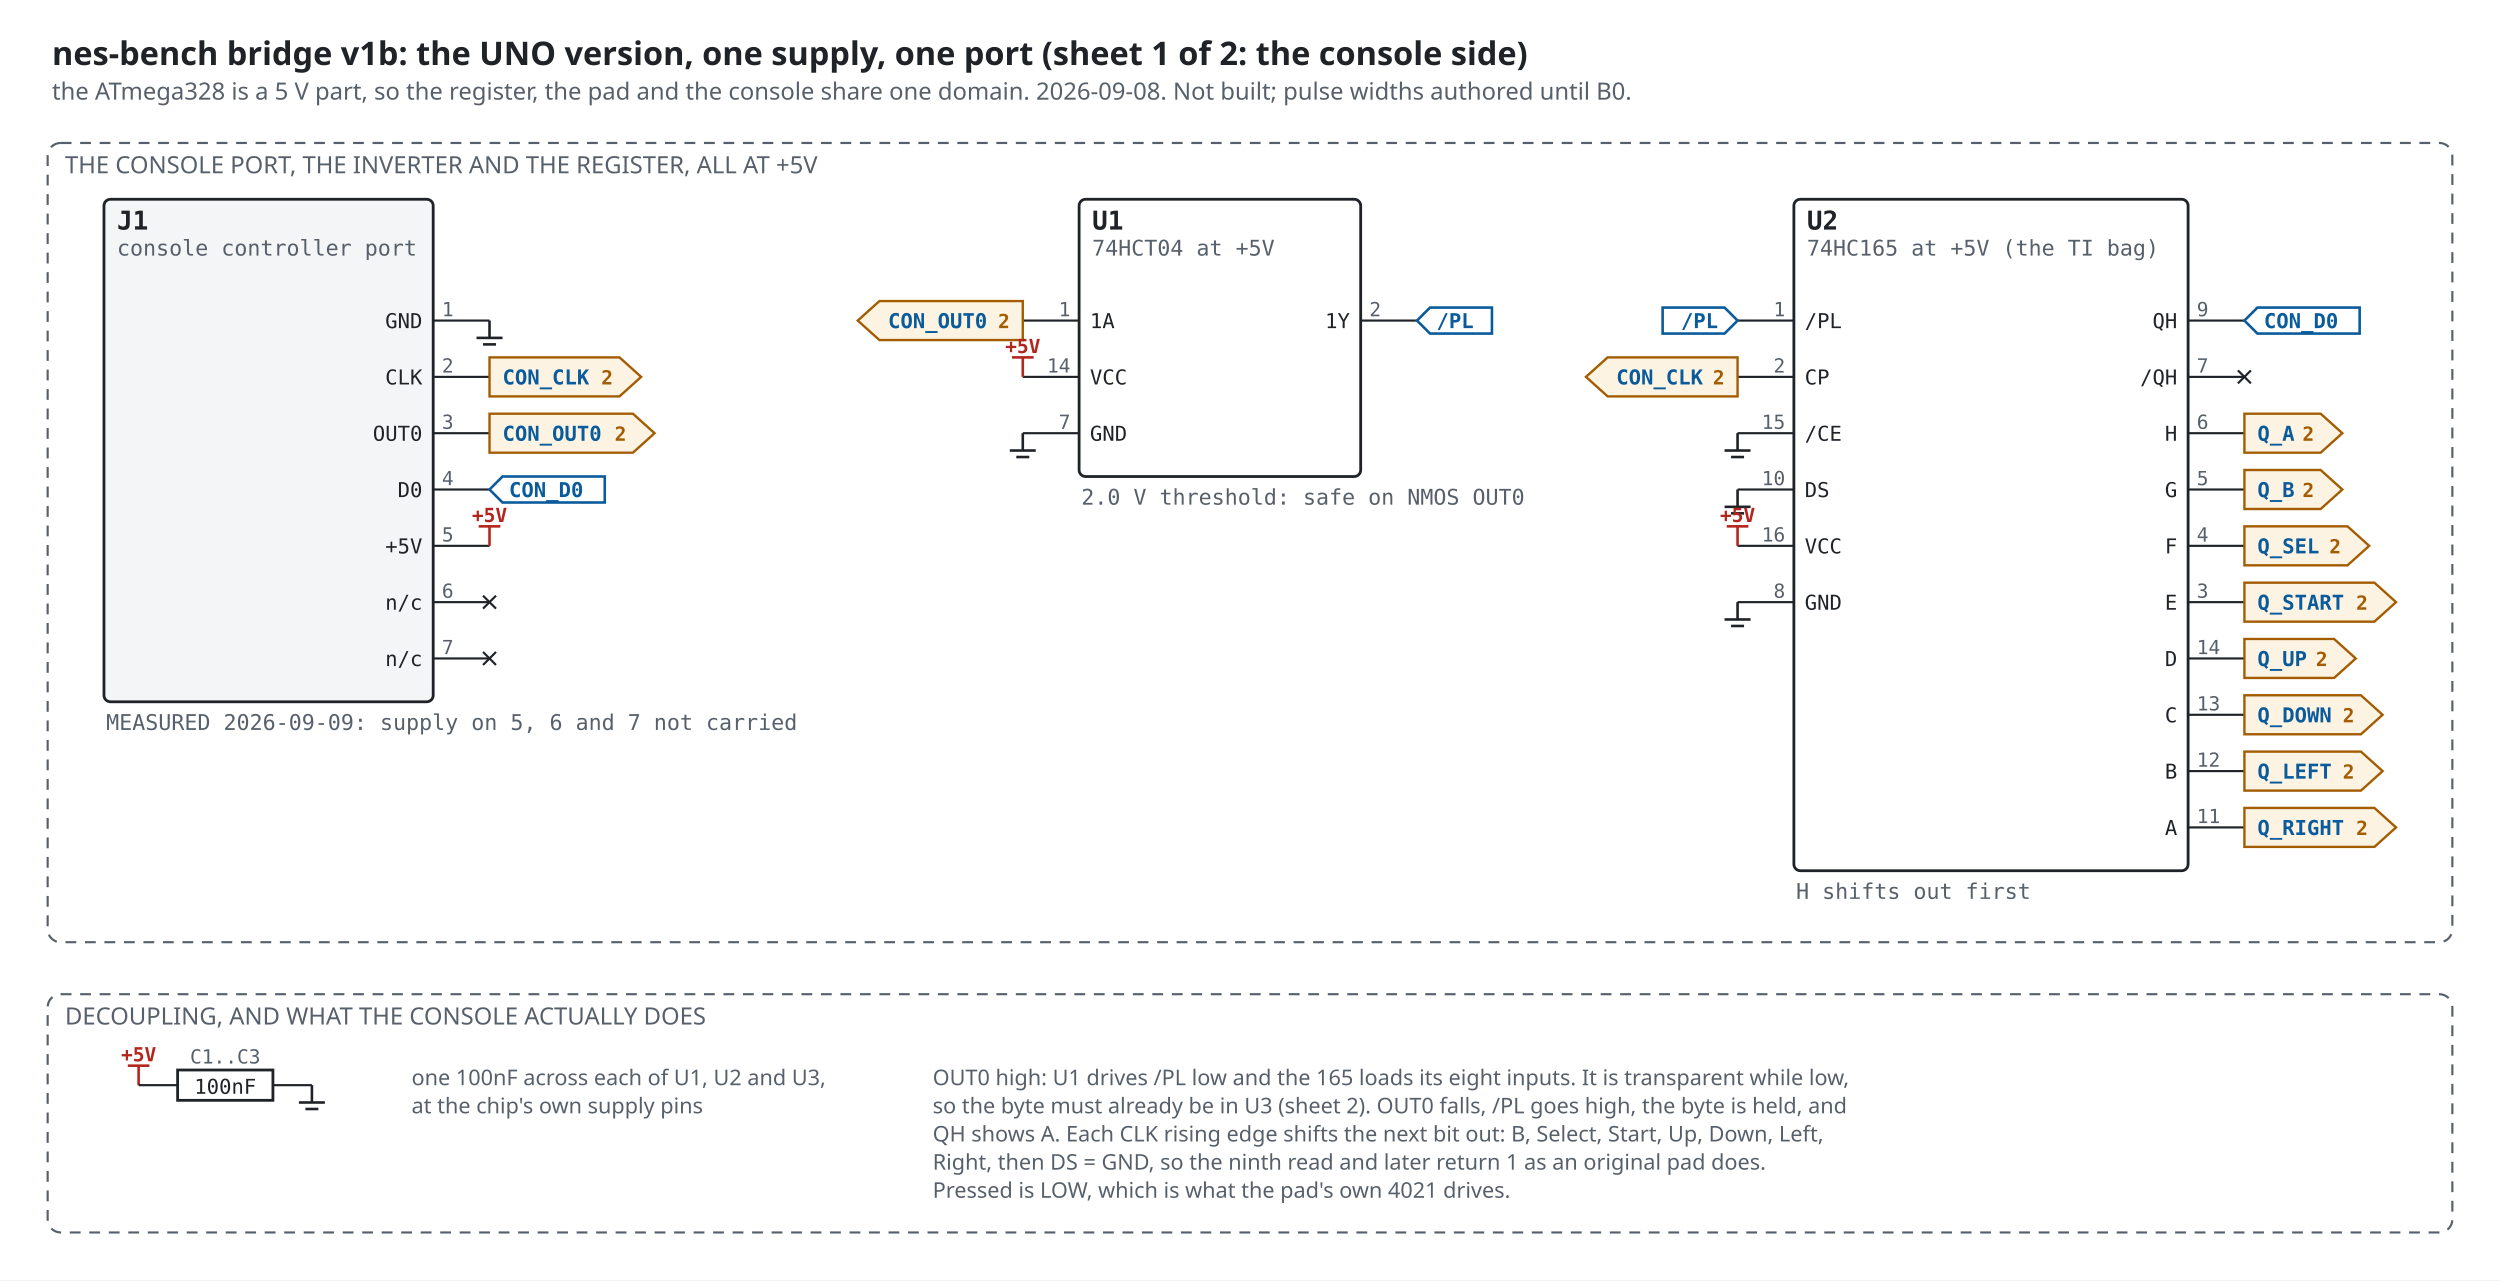
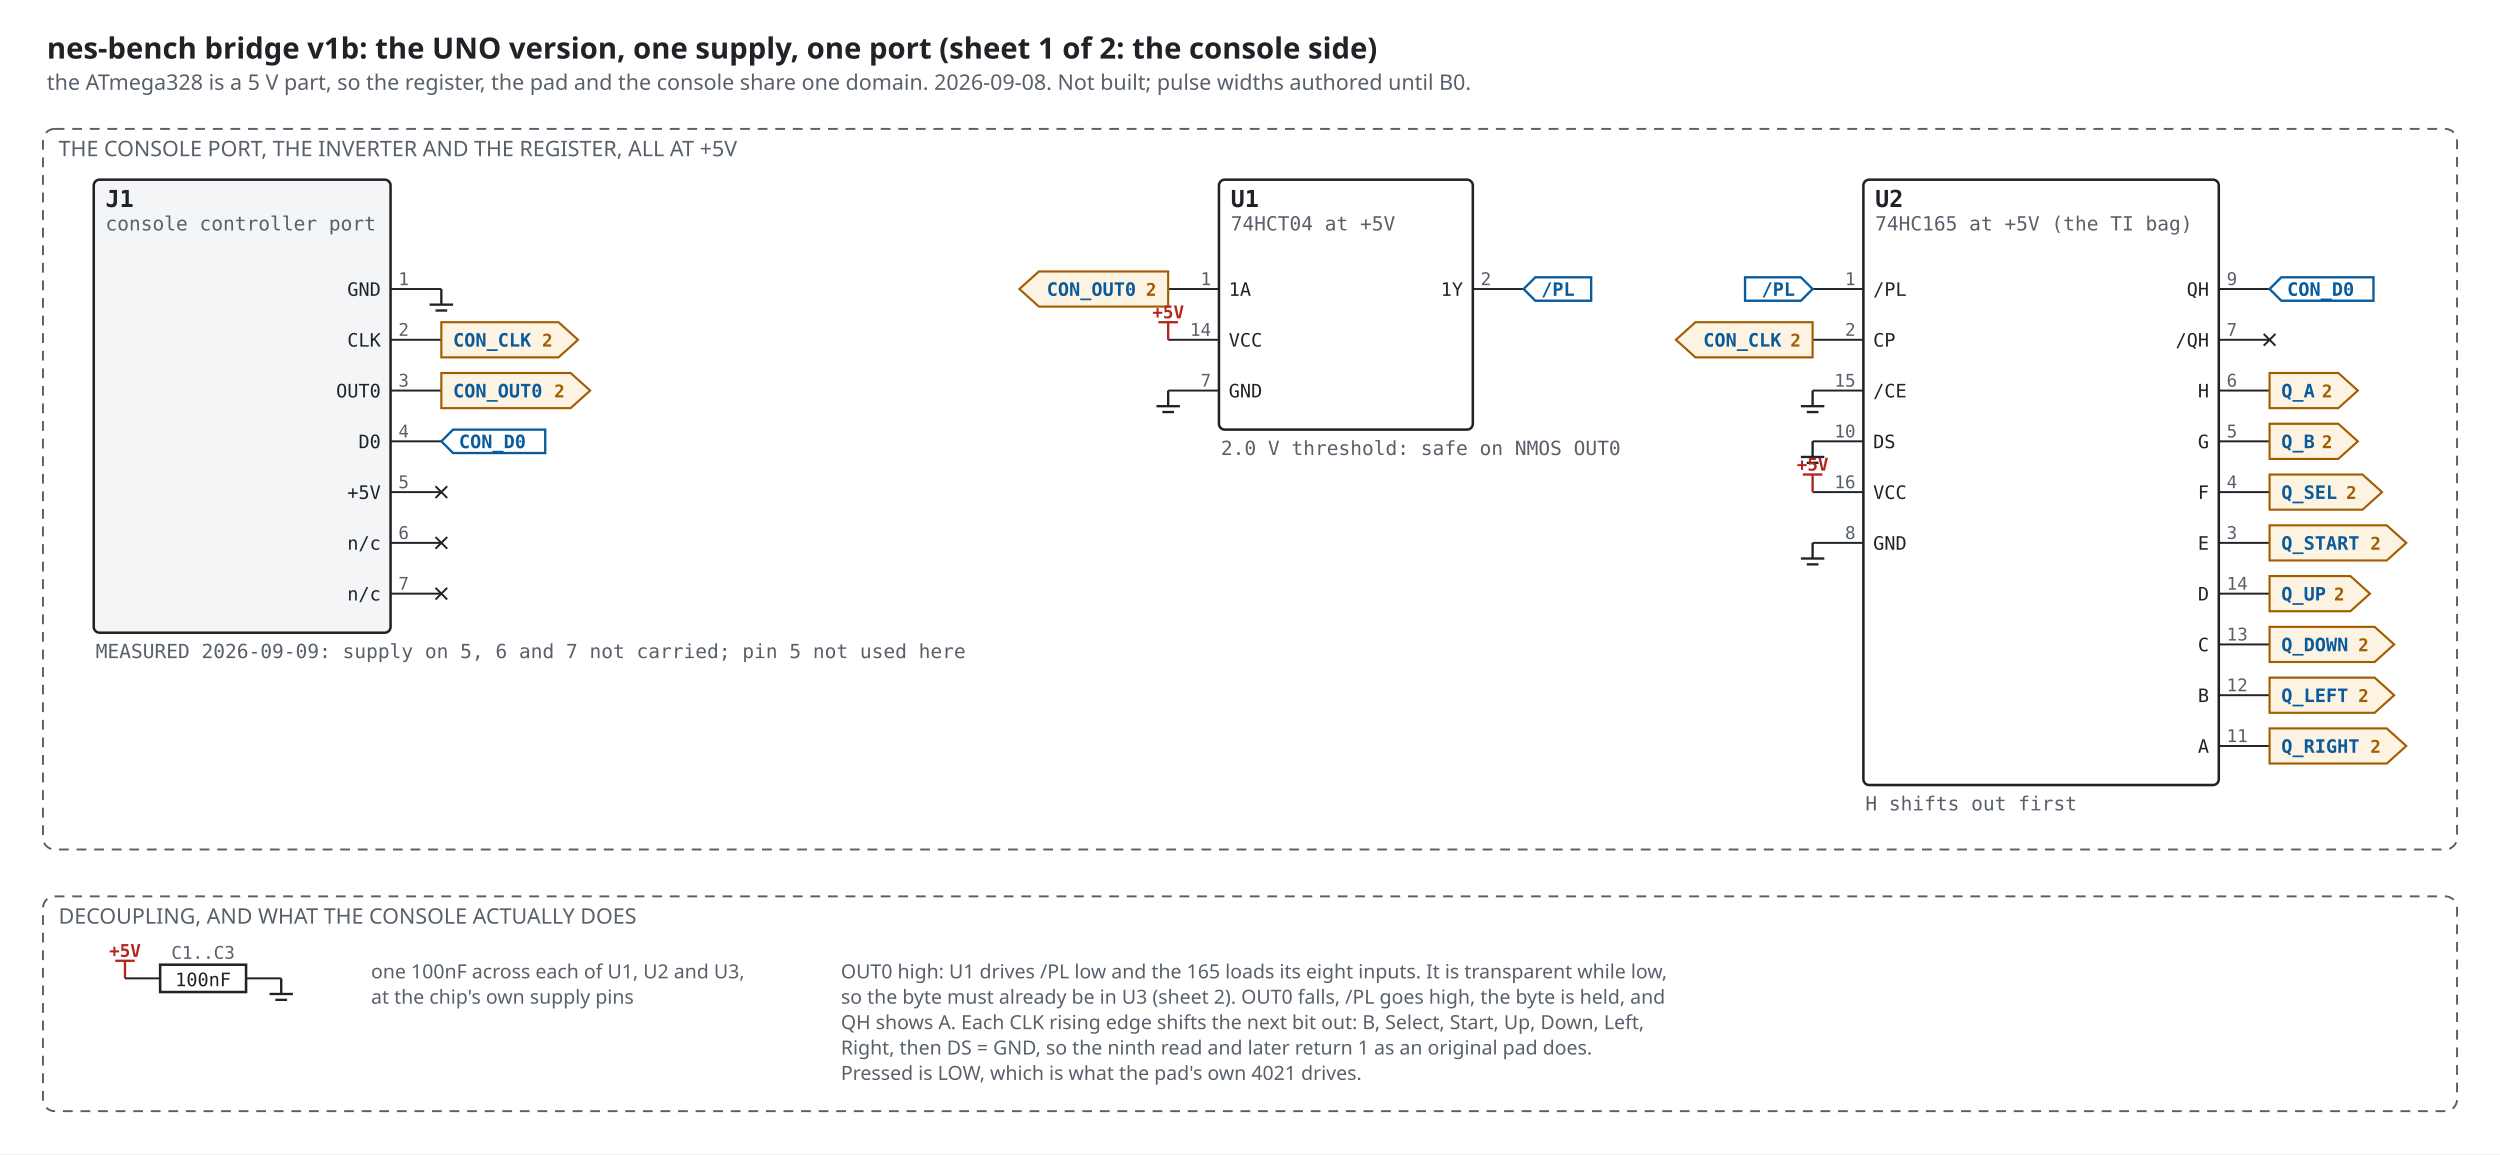
- <svg xmlns="http://www.w3.org/2000/svg" viewBox="0 0 1154.2 591.0" width="1154.2" height="591.0" role="img" aria-label="nes-bench bridge v1b: the UNO version, one supply, one port  (sheet 1 of 2: the console side)">
+ <svg xmlns="http://www.w3.org/2000/svg" viewBox="0 0 1280.2 591.0" width="1280.2" height="591.0" role="img" aria-label="nes-bench bridge v1b: the UNO version, one supply, one port  (sheet 1 of 2: the console side)">
  <style>
    text { font-family: ui-monospace, "SF Mono", Menlo, Consolas, monospace; fill: #1f2328; }
    .title { font-size: 15px; font-weight: 700; font-family: ui-sans-serif, system-ui, sans-serif; }
    .sub { font-size: 11px; fill: #57606a; font-family: ui-sans-serif, system-ui, sans-serif; }
    .ref { font-size: 12px; font-weight: 700; }
    .part { font-size: 10px; fill: #57606a; }
    .pin { font-size: 9.5px; }
    .pinno { font-size: 9px; fill: #57606a; }
    .linkflag { fill: #fdf3e3; stroke: #a35c00; stroke-width: 1.1; }
    .linkno { font-size: 9px; fill: #a35c00; font-weight: 700; }
    .net { font-size: 9.5px; fill: #0a5b9c; font-weight: 600; }
    .rail5 { font-size: 9px; fill: #b3261e; font-weight: 700; }
    .rail3 { font-size: 9px; fill: #b35c00; font-weight: 700; }
    .gnd { font-size: 9px; fill: #1f2328; font-weight: 700; }
    .note { font-size: 10px; fill: #57606a; font-family: ui-sans-serif, system-ui, sans-serif; }
    .box { fill: #ffffff; stroke: #1f2328; stroke-width: 1.3; }
    .offsheet { fill: #eaf3fb; stroke: #0a5b9c; stroke-width: 1.1; }
    .conn { fill: #f3f5f7; stroke: #1f2328; stroke-width: 1.3; }
    .zone { fill: none; stroke: #57606a; stroke-dasharray: 5 4; stroke-width: 1; }
    .lead { stroke: #1f2328; stroke-width: 1; }
    .wire { stroke: #0a5b9c; stroke-width: 1.2; fill: none; }
    .w5 { stroke: #b3261e; stroke-width: 1.2; fill: none; }
    .w3 { stroke: #b35c00; stroke-width: 1.2; fill: none; }
    .wg { stroke: #1f2328; stroke-width: 1.2; fill: none; }
    .lane { stroke: #1f2328; stroke-width: 1.4; fill: none; }
    .lanelbl { font-size: 11px; font-weight: 700; }
    .win { fill: #b3261e; fill-opacity: 0.10; stroke: none; }
    .safe { fill: #1a7f37; fill-opacity: 0.12; stroke: none; }
    .mark { stroke: #0a5b9c; stroke-width: 1.2; stroke-dasharray: 3 3; }
    .auth { font-size: 9px; fill: #b3261e; font-family: ui-sans-serif, system-ui, sans-serif; font-style: italic; }
  </style>
-   <rect x="0" y="0" width="1154.2" height="591.0" fill="#ffffff" />
+   <rect x="0" y="0" width="1280.2" height="591.0" fill="#ffffff" />
  <g class="sheet-heading" data-height="60">
    <text class="title" x="24" y="30">nes-bench bridge v1b: the UNO version, one supply, one port  (sheet 1 of 2: the console side)</text>
    <text class="sub" x="24" y="46">the ATmega328 is a 5 V part, so the register, the pad and the console share one domain. 2026-09-08. Not built; pulse widths authored until B0.</text>
  </g>
-   <rect class="zone" x="22" y="66" width="1110.2" height="369.0" rx="6" />
+   <rect class="zone" x="22" y="66" width="1236.2" height="369.0" rx="6" />
  <text class="sub" x="30" y="80" text-anchor="start">THE CONSOLE PORT, THE INVERTER AND THE REGISTER, ALL AT +5V</text>
-   <rect class="zone" x="22" y="459.0" width="1110.2" height="110.0" rx="6" />
+   <rect class="zone" x="22" y="459.0" width="1236.2" height="110.0" rx="6" />
  <text class="sub" x="30" y="473.0" text-anchor="start">DECOUPLING, AND WHAT THE CONSOLE ACTUALLY DOES</text>
  <rect class="conn" x="48.0" y="92.0" width="152.0" height="232" rx="3" />
  <text class="ref" x="54.0" y="106.0" text-anchor="start">J1</text>
  <text class="part" x="54.0" y="118.0" text-anchor="start">console controller port</text>
-   <text class="part" x="49.0" y="337.0" text-anchor="start">MEASURED 2026-09-09: supply on 5, 6 and 7 not carried</text>
+   <text class="part" x="49.0" y="337.0" text-anchor="start">MEASURED 2026-09-09: supply on 5, 6 and 7 not carried; pin 5 not used here</text>
  <line class="lead" x1="200.0" y1="148.0" x2="226.0" y2="148.0" />
  <text class="pin" x="195.0" y="151.5" text-anchor="end">GND</text>
  <text class="pinno" x="204.0" y="146.0" text-anchor="start">1</text>
  <line class="wg" x1="226.0" y1="148.0" x2="226.0" y2="156.0" />
  <line class="wg" x1="220.0" y1="156.0" x2="232.0" y2="156.0" />
  <line class="wg" x1="223.0" y1="159.0" x2="229.0" y2="159.0" />
  <line class="lead" x1="200.0" y1="174.0" x2="226.0" y2="174.0" />
  <text class="pin" x="195.0" y="177.5" text-anchor="end">CLK</text>
  <text class="pinno" x="204.0" y="172.0" text-anchor="start">2</text>
  <path class="linkflag" d="M296.0 174.0 L286.0 165.0 L226.0 165.0 L226.0 183.0 L286.0 183.0 Z" />
  <text class="net" x="232.0" y="177.5" text-anchor="start">CON_CLK</text>
  <text class="linkno" x="283.0" y="177.5" text-anchor="end">2</text>
  <line class="lead" x1="200.0" y1="200.0" x2="226.0" y2="200.0" />
  <text class="pin" x="195.0" y="203.5" text-anchor="end">OUT0</text>
  <text class="pinno" x="204.0" y="198.0" text-anchor="start">3</text>
  <path class="linkflag" d="M302.2 200.0 L292.2 191.0 L226.0 191.0 L226.0 209.0 L292.2 209.0 Z" />
  <text class="net" x="232.0" y="203.5" text-anchor="start">CON_OUT0</text>
  <text class="linkno" x="289.2" y="203.5" text-anchor="end">2</text>
  <line class="lead" x1="200.0" y1="226.0" x2="226.0" y2="226.0" />
  <text class="pin" x="195.0" y="229.5" text-anchor="end">D0</text>
  <text class="pinno" x="204.0" y="224.0" text-anchor="start">4</text>
  <path class="wire" d="M226.0,226.0 l6,-6 h47.2 v12 h-47.2 z" />
  <text class="net" x="235.0" y="229.5" text-anchor="start">CON_D0</text>
  <line class="lead" x1="200.0" y1="252.0" x2="226.0" y2="252.0" />
  <text class="pin" x="195.0" y="255.5" text-anchor="end">+5V</text>
  <text class="pinno" x="204.0" y="250.0" text-anchor="start">5</text>
-   <line class="w5" x1="226.0" y1="252.0" x2="226.0" y2="243.0" />
-   <line class="w5" x1="221.0" y1="243.0" x2="231.0" y2="243.0" />
-   <text class="rail5" x="226.0" y="241.0" text-anchor="middle">+5V</text>
+   <line class="lead" x1="223.0" y1="249.0" x2="229.0" y2="255.0" />
+   <line class="lead" x1="223.0" y1="255.0" x2="229.0" y2="249.0" />
  <line class="lead" x1="200.0" y1="278.0" x2="226.0" y2="278.0" />
  <text class="pin" x="195.0" y="281.5" text-anchor="end">n/c</text>
  <text class="pinno" x="204.0" y="276.0" text-anchor="start">6</text>
  <line class="lead" x1="223.0" y1="275.0" x2="229.0" y2="281.0" />
  <line class="lead" x1="223.0" y1="281.0" x2="229.0" y2="275.0" />
  <line class="lead" x1="200.0" y1="304.0" x2="226.0" y2="304.0" />
  <text class="pin" x="195.0" y="307.5" text-anchor="end">n/c</text>
  <text class="pinno" x="204.0" y="302.0" text-anchor="start">7</text>
  <line class="lead" x1="223.0" y1="301.0" x2="229.0" y2="307.0" />
  <line class="lead" x1="223.0" y1="307.0" x2="229.0" y2="301.0" />
-   <rect class="box" x="498.2" y="92.0" width="130" height="128" rx="3" />
-   <text class="ref" x="504.2" y="106.0" text-anchor="start">U1</text>
-   <text class="part" x="504.2" y="118.0" text-anchor="start">74HCT04  at +5V</text>
-   <text class="part" x="499.2" y="233.0" text-anchor="start">2.0 V threshold: safe on NMOS OUT0</text>
-   <line class="lead" x1="472.2" y1="148.0" x2="498.2" y2="148.0" />
-   <text class="pin" x="503.2" y="151.5" text-anchor="start">1A</text>
-   <text class="pinno" x="494.2" y="146.0" text-anchor="end">1</text>
-   <path class="linkflag" d="M396.0 148.0 L406.0 139.0 L472.2 139.0 L472.2 157.0 L406.0 157.0 Z" />
-   <text class="net" x="410.0" y="151.5" text-anchor="start">CON_OUT0</text>
-   <text class="linkno" x="466.2" y="151.5" text-anchor="end">2</text>
-   <line class="lead" x1="472.2" y1="174.0" x2="498.2" y2="174.0" />
-   <text class="pin" x="503.2" y="177.5" text-anchor="start">VCC</text>
-   <text class="pinno" x="494.2" y="172.0" text-anchor="end">14</text>
-   <line class="w5" x1="472.2" y1="174.0" x2="472.2" y2="165.0" />
-   <line class="w5" x1="467.2" y1="165.0" x2="477.2" y2="165.0" />
-   <text class="rail5" x="472.2" y="163.0" text-anchor="middle">+5V</text>
-   <line class="lead" x1="472.2" y1="200.0" x2="498.2" y2="200.0" />
-   <text class="pin" x="503.2" y="203.5" text-anchor="start">GND</text>
-   <text class="pinno" x="494.2" y="198.0" text-anchor="end">7</text>
-   <line class="wg" x1="472.2" y1="200.0" x2="472.2" y2="208.0" />
-   <line class="wg" x1="466.2" y1="208.0" x2="478.2" y2="208.0" />
-   <line class="wg" x1="469.2" y1="211.0" x2="475.2" y2="211.0" />
-   <line class="lead" x1="628.2" y1="148.0" x2="654.2" y2="148.0" />
-   <text class="pin" x="623.2" y="151.5" text-anchor="end">1Y</text>
-   <text class="pinno" x="632.2" y="146.0" text-anchor="start">2</text>
-   <path class="wire" d="M654.2,148.0 l6,-6 h28.6 v12 h-28.6 z" />
-   <text class="net" x="663.2" y="151.5" text-anchor="start">/PL</text>
-   <rect class="box" x="828.2" y="92.0" width="182.0" height="310" rx="3" />
-   <text class="ref" x="834.2" y="106.0" text-anchor="start">U2</text>
-   <text class="part" x="834.2" y="118.0" text-anchor="start">74HC165  at +5V (the TI bag)</text>
-   <text class="part" x="829.2" y="415.0" text-anchor="start">H shifts out first</text>
-   <line class="lead" x1="802.2" y1="148.0" x2="828.2" y2="148.0" />
-   <text class="pin" x="833.2" y="151.5" text-anchor="start">/PL</text>
-   <text class="pinno" x="824.2" y="146.0" text-anchor="end">1</text>
-   <path class="wire" d="M802.2,148.0 l-6,-6 h-28.6 v12 h28.6 z" />
-   <text class="net" x="793.2" y="151.5" text-anchor="end">/PL</text>
-   <line class="lead" x1="802.2" y1="174.0" x2="828.2" y2="174.0" />
-   <text class="pin" x="833.2" y="177.5" text-anchor="start">CP</text>
-   <text class="pinno" x="824.2" y="172.0" text-anchor="end">2</text>
-   <path class="linkflag" d="M732.2 174.0 L742.2 165.0 L802.2 165.0 L802.2 183.0 L742.2 183.0 Z" />
-   <text class="net" x="746.2" y="177.5" text-anchor="start">CON_CLK</text>
-   <text class="linkno" x="796.2" y="177.5" text-anchor="end">2</text>
-   <line class="lead" x1="802.2" y1="200.0" x2="828.2" y2="200.0" />
-   <text class="pin" x="833.2" y="203.5" text-anchor="start">/CE</text>
-   <text class="pinno" x="824.2" y="198.0" text-anchor="end">15</text>
-   <line class="wg" x1="802.2" y1="200.0" x2="802.2" y2="208.0" />
-   <line class="wg" x1="796.2" y1="208.0" x2="808.2" y2="208.0" />
-   <line class="wg" x1="799.2" y1="211.0" x2="805.2" y2="211.0" />
-   <line class="lead" x1="802.2" y1="226.0" x2="828.2" y2="226.0" />
-   <text class="pin" x="833.2" y="229.5" text-anchor="start">DS</text>
-   <text class="pinno" x="824.2" y="224.0" text-anchor="end">10</text>
-   <line class="wg" x1="802.2" y1="226.0" x2="802.2" y2="234.0" />
-   <line class="wg" x1="796.2" y1="234.0" x2="808.2" y2="234.0" />
-   <line class="wg" x1="799.2" y1="237.0" x2="805.2" y2="237.0" />
-   <line class="lead" x1="802.2" y1="252.0" x2="828.2" y2="252.0" />
-   <text class="pin" x="833.2" y="255.5" text-anchor="start">VCC</text>
-   <text class="pinno" x="824.2" y="250.0" text-anchor="end">16</text>
-   <line class="w5" x1="802.2" y1="252.0" x2="802.2" y2="243.0" />
-   <line class="w5" x1="797.2" y1="243.0" x2="807.2" y2="243.0" />
-   <text class="rail5" x="802.2" y="241.0" text-anchor="middle">+5V</text>
-   <line class="lead" x1="802.2" y1="278.0" x2="828.2" y2="278.0" />
-   <text class="pin" x="833.2" y="281.5" text-anchor="start">GND</text>
-   <text class="pinno" x="824.2" y="276.0" text-anchor="end">8</text>
-   <line class="wg" x1="802.2" y1="278.0" x2="802.2" y2="286.0" />
-   <line class="wg" x1="796.2" y1="286.0" x2="808.2" y2="286.0" />
-   <line class="wg" x1="799.2" y1="289.0" x2="805.2" y2="289.0" />
-   <line class="lead" x1="1010.2" y1="148.0" x2="1036.2" y2="148.0" />
-   <text class="pin" x="1005.2" y="151.5" text-anchor="end">QH</text>
-   <text class="pinno" x="1014.2" y="146.0" text-anchor="start">9</text>
-   <path class="wire" d="M1036.2,148.0 l6,-6 h47.2 v12 h-47.2 z" />
-   <text class="net" x="1045.2" y="151.5" text-anchor="start">CON_D0</text>
-   <line class="lead" x1="1010.2" y1="174.0" x2="1036.2" y2="174.0" />
-   <text class="pin" x="1005.2" y="177.5" text-anchor="end">/QH</text>
-   <text class="pinno" x="1014.2" y="172.0" text-anchor="start">7</text>
-   <line class="lead" x1="1033.2" y1="171.0" x2="1039.2" y2="177.0" />
-   <line class="lead" x1="1033.2" y1="177.0" x2="1039.2" y2="171.0" />
-   <line class="lead" x1="1010.2" y1="200.0" x2="1036.2" y2="200.0" />
-   <text class="pin" x="1005.2" y="203.5" text-anchor="end">H</text>
-   <text class="pinno" x="1014.2" y="198.0" text-anchor="start">6</text>
-   <path class="linkflag" d="M1081.4 200.0 L1071.4 191.0 L1036.2 191.0 L1036.2 209.0 L1071.4 209.0 Z" />
-   <text class="net" x="1042.2" y="203.5" text-anchor="start">Q_A</text>
-   <text class="linkno" x="1068.4" y="203.5" text-anchor="end">2</text>
-   <line class="lead" x1="1010.2" y1="226.0" x2="1036.2" y2="226.0" />
-   <text class="pin" x="1005.2" y="229.5" text-anchor="end">G</text>
-   <text class="pinno" x="1014.2" y="224.0" text-anchor="start">5</text>
-   <path class="linkflag" d="M1081.4 226.0 L1071.4 217.0 L1036.2 217.0 L1036.2 235.0 L1071.4 235.0 Z" />
-   <text class="net" x="1042.2" y="229.5" text-anchor="start">Q_B</text>
-   <text class="linkno" x="1068.4" y="229.5" text-anchor="end">2</text>
-   <line class="lead" x1="1010.2" y1="252.0" x2="1036.2" y2="252.0" />
-   <text class="pin" x="1005.2" y="255.5" text-anchor="end">F</text>
-   <text class="pinno" x="1014.2" y="250.0" text-anchor="start">4</text>
-   <path class="linkflag" d="M1093.8 252.0 L1083.8 243.0 L1036.2 243.0 L1036.2 261.0 L1083.8 261.0 Z" />
-   <text class="net" x="1042.2" y="255.5" text-anchor="start">Q_SEL</text>
-   <text class="linkno" x="1080.8" y="255.5" text-anchor="end">2</text>
-   <line class="lead" x1="1010.2" y1="278.0" x2="1036.2" y2="278.0" />
-   <text class="pin" x="1005.2" y="281.5" text-anchor="end">E</text>
-   <text class="pinno" x="1014.2" y="276.0" text-anchor="start">3</text>
-   <path class="linkflag" d="M1106.2 278.0 L1096.2 269.0 L1036.2 269.0 L1036.2 287.0 L1096.2 287.0 Z" />
-   <text class="net" x="1042.2" y="281.5" text-anchor="start">Q_START</text>
-   <text class="linkno" x="1093.2" y="281.5" text-anchor="end">2</text>
-   <line class="lead" x1="1010.2" y1="304.0" x2="1036.2" y2="304.0" />
-   <text class="pin" x="1005.2" y="307.5" text-anchor="end">D</text>
-   <text class="pinno" x="1014.2" y="302.0" text-anchor="start">14</text>
-   <path class="linkflag" d="M1087.6 304.0 L1077.6 295.0 L1036.2 295.0 L1036.2 313.0 L1077.6 313.0 Z" />
-   <text class="net" x="1042.2" y="307.5" text-anchor="start">Q_UP</text>
-   <text class="linkno" x="1074.6" y="307.5" text-anchor="end">2</text>
-   <line class="lead" x1="1010.2" y1="330.0" x2="1036.2" y2="330.0" />
-   <text class="pin" x="1005.2" y="333.5" text-anchor="end">C</text>
-   <text class="pinno" x="1014.2" y="328.0" text-anchor="start">13</text>
-   <path class="linkflag" d="M1100.0 330.0 L1090.0 321.0 L1036.2 321.0 L1036.2 339.0 L1090.0 339.0 Z" />
-   <text class="net" x="1042.2" y="333.5" text-anchor="start">Q_DOWN</text>
-   <text class="linkno" x="1087.0" y="333.5" text-anchor="end">2</text>
-   <line class="lead" x1="1010.2" y1="356.0" x2="1036.2" y2="356.0" />
-   <text class="pin" x="1005.2" y="359.5" text-anchor="end">B</text>
-   <text class="pinno" x="1014.2" y="354.0" text-anchor="start">12</text>
-   <path class="linkflag" d="M1100.0 356.0 L1090.0 347.0 L1036.2 347.0 L1036.2 365.0 L1090.0 365.0 Z" />
-   <text class="net" x="1042.2" y="359.5" text-anchor="start">Q_LEFT</text>
-   <text class="linkno" x="1087.0" y="359.5" text-anchor="end">2</text>
-   <line class="lead" x1="1010.2" y1="382.0" x2="1036.2" y2="382.0" />
-   <text class="pin" x="1005.2" y="385.5" text-anchor="end">A</text>
-   <text class="pinno" x="1014.2" y="380.0" text-anchor="start">11</text>
-   <path class="linkflag" d="M1106.2 382.0 L1096.2 373.0 L1036.2 373.0 L1036.2 391.0 L1096.2 391.0 Z" />
-   <text class="net" x="1042.2" y="385.5" text-anchor="start">Q_RIGHT</text>
-   <text class="linkno" x="1093.2" y="385.5" text-anchor="end">2</text>
+   <rect class="box" x="624.2" y="92.0" width="130" height="128" rx="3" />
+   <text class="ref" x="630.2" y="106.0" text-anchor="start">U1</text>
+   <text class="part" x="630.2" y="118.0" text-anchor="start">74HCT04  at +5V</text>
+   <text class="part" x="625.2" y="233.0" text-anchor="start">2.0 V threshold: safe on NMOS OUT0</text>
+   <line class="lead" x1="598.2" y1="148.0" x2="624.2" y2="148.0" />
+   <text class="pin" x="629.2" y="151.5" text-anchor="start">1A</text>
+   <text class="pinno" x="620.2" y="146.0" text-anchor="end">1</text>
+   <path class="linkflag" d="M522.0 148.0 L532.0 139.0 L598.2 139.0 L598.2 157.0 L532.0 157.0 Z" />
+   <text class="net" x="536.0" y="151.5" text-anchor="start">CON_OUT0</text>
+   <text class="linkno" x="592.2" y="151.5" text-anchor="end">2</text>
+   <line class="lead" x1="598.2" y1="174.0" x2="624.2" y2="174.0" />
+   <text class="pin" x="629.2" y="177.5" text-anchor="start">VCC</text>
+   <text class="pinno" x="620.2" y="172.0" text-anchor="end">14</text>
+   <line class="w5" x1="598.2" y1="174.0" x2="598.2" y2="165.0" />
+   <line class="w5" x1="593.2" y1="165.0" x2="603.2" y2="165.0" />
+   <text class="rail5" x="598.2" y="163.0" text-anchor="middle">+5V</text>
+   <line class="lead" x1="598.2" y1="200.0" x2="624.2" y2="200.0" />
+   <text class="pin" x="629.2" y="203.5" text-anchor="start">GND</text>
+   <text class="pinno" x="620.2" y="198.0" text-anchor="end">7</text>
+   <line class="wg" x1="598.2" y1="200.0" x2="598.2" y2="208.0" />
+   <line class="wg" x1="592.2" y1="208.0" x2="604.2" y2="208.0" />
+   <line class="wg" x1="595.2" y1="211.0" x2="601.2" y2="211.0" />
+   <line class="lead" x1="754.2" y1="148.0" x2="780.2" y2="148.0" />
+   <text class="pin" x="749.2" y="151.5" text-anchor="end">1Y</text>
+   <text class="pinno" x="758.2" y="146.0" text-anchor="start">2</text>
+   <path class="wire" d="M780.2,148.0 l6,-6 h28.6 v12 h-28.6 z" />
+   <text class="net" x="789.2" y="151.5" text-anchor="start">/PL</text>
+   <rect class="box" x="954.2" y="92.0" width="182.0" height="310" rx="3" />
+   <text class="ref" x="960.2" y="106.0" text-anchor="start">U2</text>
+   <text class="part" x="960.2" y="118.0" text-anchor="start">74HC165  at +5V (the TI bag)</text>
+   <text class="part" x="955.2" y="415.0" text-anchor="start">H shifts out first</text>
+   <line class="lead" x1="928.2" y1="148.0" x2="954.2" y2="148.0" />
+   <text class="pin" x="959.2" y="151.5" text-anchor="start">/PL</text>
+   <text class="pinno" x="950.2" y="146.0" text-anchor="end">1</text>
+   <path class="wire" d="M928.2,148.0 l-6,-6 h-28.6 v12 h28.6 z" />
+   <text class="net" x="919.2" y="151.5" text-anchor="end">/PL</text>
+   <line class="lead" x1="928.2" y1="174.0" x2="954.2" y2="174.0" />
+   <text class="pin" x="959.2" y="177.5" text-anchor="start">CP</text>
+   <text class="pinno" x="950.2" y="172.0" text-anchor="end">2</text>
+   <path class="linkflag" d="M858.2 174.0 L868.2 165.0 L928.2 165.0 L928.2 183.0 L868.2 183.0 Z" />
+   <text class="net" x="872.2" y="177.5" text-anchor="start">CON_CLK</text>
+   <text class="linkno" x="922.2" y="177.5" text-anchor="end">2</text>
+   <line class="lead" x1="928.2" y1="200.0" x2="954.2" y2="200.0" />
+   <text class="pin" x="959.2" y="203.5" text-anchor="start">/CE</text>
+   <text class="pinno" x="950.2" y="198.0" text-anchor="end">15</text>
+   <line class="wg" x1="928.2" y1="200.0" x2="928.2" y2="208.0" />
+   <line class="wg" x1="922.2" y1="208.0" x2="934.2" y2="208.0" />
+   <line class="wg" x1="925.2" y1="211.0" x2="931.2" y2="211.0" />
+   <line class="lead" x1="928.2" y1="226.0" x2="954.2" y2="226.0" />
+   <text class="pin" x="959.2" y="229.5" text-anchor="start">DS</text>
+   <text class="pinno" x="950.2" y="224.0" text-anchor="end">10</text>
+   <line class="wg" x1="928.2" y1="226.0" x2="928.2" y2="234.0" />
+   <line class="wg" x1="922.2" y1="234.0" x2="934.2" y2="234.0" />
+   <line class="wg" x1="925.2" y1="237.0" x2="931.2" y2="237.0" />
+   <line class="lead" x1="928.2" y1="252.0" x2="954.2" y2="252.0" />
+   <text class="pin" x="959.2" y="255.5" text-anchor="start">VCC</text>
+   <text class="pinno" x="950.2" y="250.0" text-anchor="end">16</text>
+   <line class="w5" x1="928.2" y1="252.0" x2="928.2" y2="243.0" />
+   <line class="w5" x1="923.2" y1="243.0" x2="933.2" y2="243.0" />
+   <text class="rail5" x="928.2" y="241.0" text-anchor="middle">+5V</text>
+   <line class="lead" x1="928.2" y1="278.0" x2="954.2" y2="278.0" />
+   <text class="pin" x="959.2" y="281.5" text-anchor="start">GND</text>
+   <text class="pinno" x="950.2" y="276.0" text-anchor="end">8</text>
+   <line class="wg" x1="928.2" y1="278.0" x2="928.2" y2="286.0" />
+   <line class="wg" x1="922.2" y1="286.0" x2="934.2" y2="286.0" />
+   <line class="wg" x1="925.2" y1="289.0" x2="931.2" y2="289.0" />
+   <line class="lead" x1="1136.2" y1="148.0" x2="1162.2" y2="148.0" />
+   <text class="pin" x="1131.2" y="151.5" text-anchor="end">QH</text>
+   <text class="pinno" x="1140.2" y="146.0" text-anchor="start">9</text>
+   <path class="wire" d="M1162.2,148.0 l6,-6 h47.2 v12 h-47.2 z" />
+   <text class="net" x="1171.2" y="151.5" text-anchor="start">CON_D0</text>
+   <line class="lead" x1="1136.2" y1="174.0" x2="1162.2" y2="174.0" />
+   <text class="pin" x="1131.2" y="177.5" text-anchor="end">/QH</text>
+   <text class="pinno" x="1140.2" y="172.0" text-anchor="start">7</text>
+   <line class="lead" x1="1159.2" y1="171.0" x2="1165.2" y2="177.0" />
+   <line class="lead" x1="1159.2" y1="177.0" x2="1165.2" y2="171.0" />
+   <line class="lead" x1="1136.2" y1="200.0" x2="1162.2" y2="200.0" />
+   <text class="pin" x="1131.2" y="203.5" text-anchor="end">H</text>
+   <text class="pinno" x="1140.2" y="198.0" text-anchor="start">6</text>
+   <path class="linkflag" d="M1207.4 200.0 L1197.4 191.0 L1162.2 191.0 L1162.2 209.0 L1197.4 209.0 Z" />
+   <text class="net" x="1168.2" y="203.5" text-anchor="start">Q_A</text>
+   <text class="linkno" x="1194.4" y="203.5" text-anchor="end">2</text>
+   <line class="lead" x1="1136.2" y1="226.0" x2="1162.2" y2="226.0" />
+   <text class="pin" x="1131.2" y="229.5" text-anchor="end">G</text>
+   <text class="pinno" x="1140.2" y="224.0" text-anchor="start">5</text>
+   <path class="linkflag" d="M1207.4 226.0 L1197.4 217.0 L1162.2 217.0 L1162.2 235.0 L1197.4 235.0 Z" />
+   <text class="net" x="1168.2" y="229.5" text-anchor="start">Q_B</text>
+   <text class="linkno" x="1194.4" y="229.5" text-anchor="end">2</text>
+   <line class="lead" x1="1136.2" y1="252.0" x2="1162.2" y2="252.0" />
+   <text class="pin" x="1131.2" y="255.5" text-anchor="end">F</text>
+   <text class="pinno" x="1140.2" y="250.0" text-anchor="start">4</text>
+   <path class="linkflag" d="M1219.8 252.0 L1209.8 243.0 L1162.2 243.0 L1162.2 261.0 L1209.8 261.0 Z" />
+   <text class="net" x="1168.2" y="255.5" text-anchor="start">Q_SEL</text>
+   <text class="linkno" x="1206.8" y="255.5" text-anchor="end">2</text>
+   <line class="lead" x1="1136.2" y1="278.0" x2="1162.2" y2="278.0" />
+   <text class="pin" x="1131.2" y="281.5" text-anchor="end">E</text>
+   <text class="pinno" x="1140.2" y="276.0" text-anchor="start">3</text>
+   <path class="linkflag" d="M1232.2 278.0 L1222.2 269.0 L1162.2 269.0 L1162.2 287.0 L1222.2 287.0 Z" />
+   <text class="net" x="1168.2" y="281.5" text-anchor="start">Q_START</text>
+   <text class="linkno" x="1219.2" y="281.5" text-anchor="end">2</text>
+   <line class="lead" x1="1136.2" y1="304.0" x2="1162.2" y2="304.0" />
+   <text class="pin" x="1131.2" y="307.5" text-anchor="end">D</text>
+   <text class="pinno" x="1140.2" y="302.0" text-anchor="start">14</text>
+   <path class="linkflag" d="M1213.6 304.0 L1203.6 295.0 L1162.2 295.0 L1162.2 313.0 L1203.6 313.0 Z" />
+   <text class="net" x="1168.2" y="307.5" text-anchor="start">Q_UP</text>
+   <text class="linkno" x="1200.6" y="307.5" text-anchor="end">2</text>
+   <line class="lead" x1="1136.2" y1="330.0" x2="1162.2" y2="330.0" />
+   <text class="pin" x="1131.2" y="333.5" text-anchor="end">C</text>
+   <text class="pinno" x="1140.2" y="328.0" text-anchor="start">13</text>
+   <path class="linkflag" d="M1226.0 330.0 L1216.0 321.0 L1162.2 321.0 L1162.2 339.0 L1216.0 339.0 Z" />
+   <text class="net" x="1168.2" y="333.5" text-anchor="start">Q_DOWN</text>
+   <text class="linkno" x="1213.0" y="333.5" text-anchor="end">2</text>
+   <line class="lead" x1="1136.2" y1="356.0" x2="1162.2" y2="356.0" />
+   <text class="pin" x="1131.2" y="359.5" text-anchor="end">B</text>
+   <text class="pinno" x="1140.2" y="354.0" text-anchor="start">12</text>
+   <path class="linkflag" d="M1226.0 356.0 L1216.0 347.0 L1162.2 347.0 L1162.2 365.0 L1216.0 365.0 Z" />
+   <text class="net" x="1168.2" y="359.5" text-anchor="start">Q_LEFT</text>
+   <text class="linkno" x="1213.0" y="359.5" text-anchor="end">2</text>
+   <line class="lead" x1="1136.2" y1="382.0" x2="1162.2" y2="382.0" />
+   <text class="pin" x="1131.2" y="385.5" text-anchor="end">A</text>
+   <text class="pinno" x="1140.2" y="380.0" text-anchor="start">11</text>
+   <path class="linkflag" d="M1232.2 382.0 L1222.2 373.0 L1162.2 373.0 L1162.2 391.0 L1222.2 391.0 Z" />
+   <text class="net" x="1168.2" y="385.5" text-anchor="start">Q_RIGHT</text>
+   <text class="linkno" x="1219.2" y="385.5" text-anchor="end">2</text>
  <line class="w5" x1="64.0" y1="501.0" x2="64.0" y2="492.0" />
  <line class="w5" x1="59.0" y1="492.0" x2="69.0" y2="492.0" />
  <text class="rail5" x="64.0" y="490.0" text-anchor="middle">+5V</text>
  <line class="lead" x1="64.0" y1="501.0" x2="82.0" y2="501.0" />
  <rect class="box" x="82.0" y="494.0" width="44" height="14" />
  <line class="lead" x1="126.0" y1="501.0" x2="144.0" y2="501.0" />
  <text class="pinno" x="104.0" y="491.0" text-anchor="middle">C1..C3</text>
  <text class="pin" x="104.0" y="505.0" text-anchor="middle">100nF</text>
  <line class="wg" x1="144.0" y1="501.0" x2="144.0" y2="509.0" />
  <line class="wg" x1="138.0" y1="509.0" x2="150.0" y2="509.0" />
  <line class="wg" x1="141.0" y1="512.0" x2="147.0" y2="512.0" />
  <text class="note" x="190.0" y="501.0" text-anchor="start">one 100nF across each of U1, U2 and U3,</text>
  <text class="note" x="190.0" y="514.0" text-anchor="start">at the chip's own supply pins</text>
  <text class="note" x="430.6" y="501.0" text-anchor="start">OUT0 high: U1 drives /PL low and the 165 loads its eight inputs. It is transparent while low,</text>
  <text class="note" x="430.6" y="514.0" text-anchor="start">so the byte must already be in U3 (sheet 2). OUT0 falls, /PL goes high, the byte is held, and</text>
  <text class="note" x="430.6" y="527.0" text-anchor="start">QH shows A. Each CLK rising edge shifts the next bit out: B, Select, Start, Up, Down, Left,</text>
  <text class="note" x="430.6" y="540.0" text-anchor="start">Right, then DS = GND, so the ninth read and later return 1 as an original pad does.</text>
  <text class="note" x="430.6" y="553.0" text-anchor="start">Pressed is LOW, which is what the pad's own 4021 drives.</text>
</svg>
